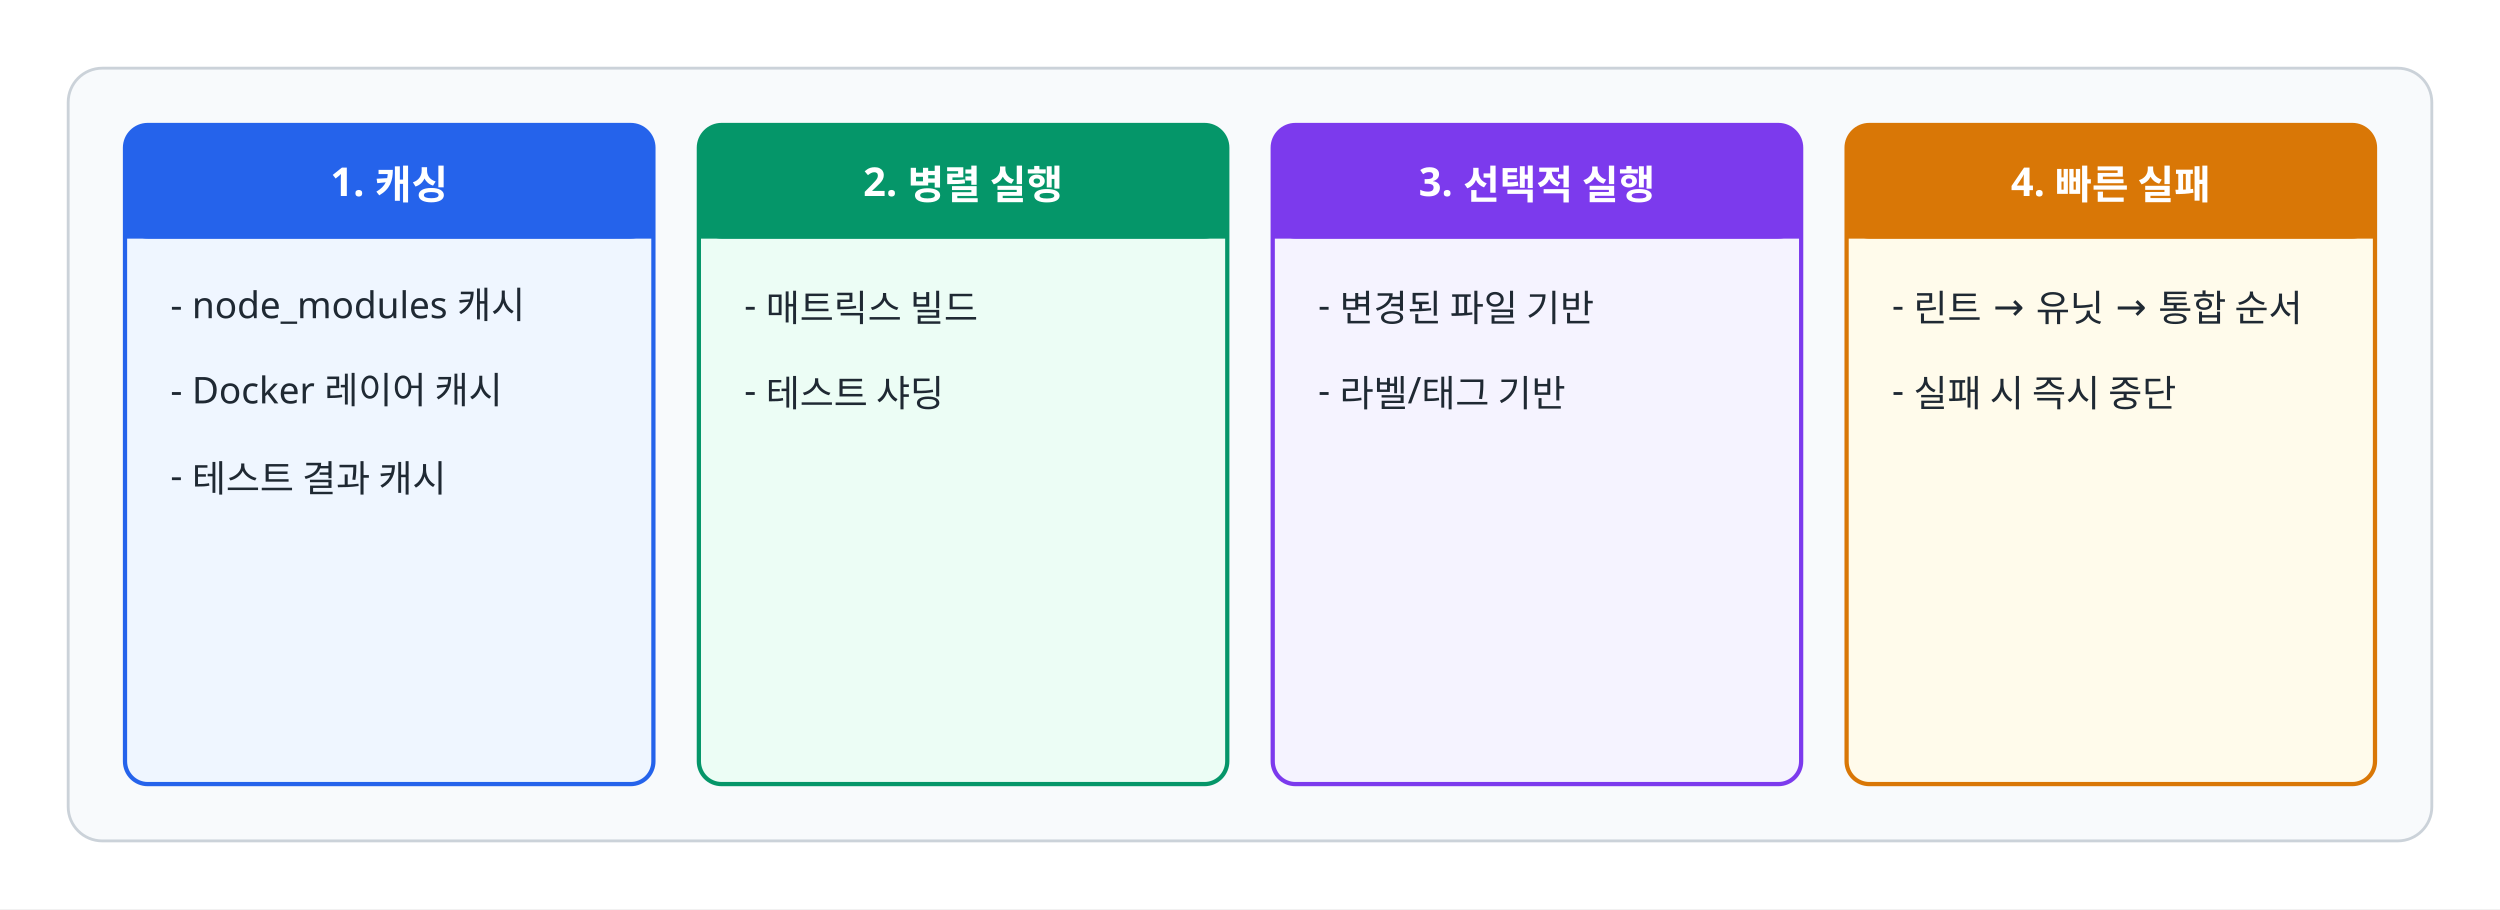
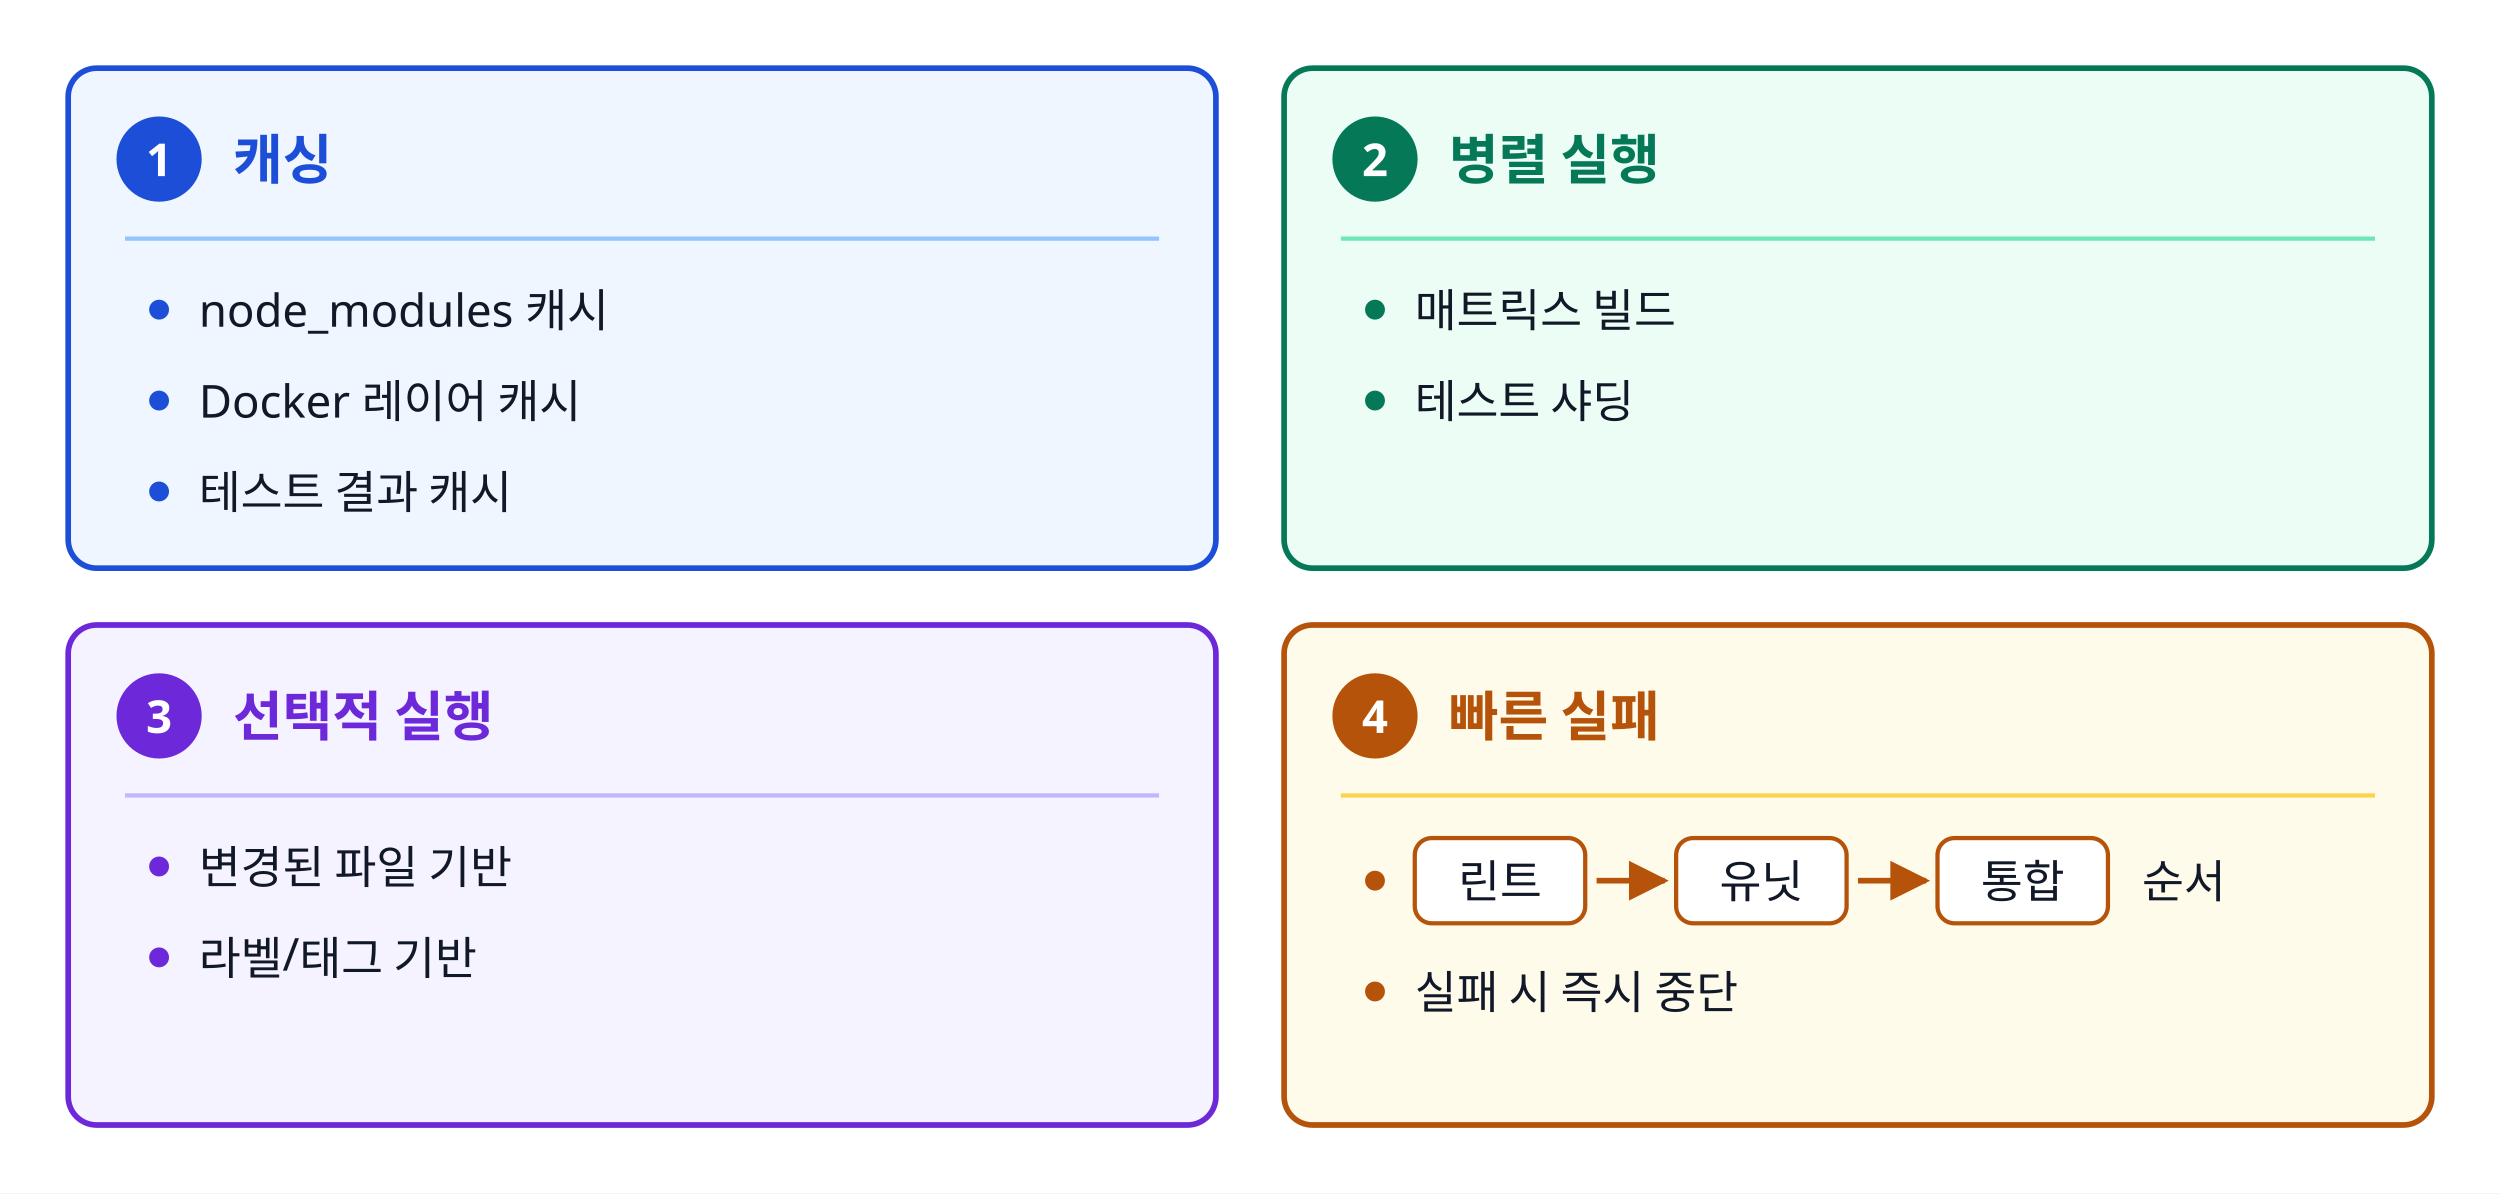
- <svg xmlns="http://www.w3.org/2000/svg" viewBox="0 0 880 320" width="880" height="320" font-family="'Malgun Gothic','Apple SD Gothic Neo','Noto Sans KR','Segoe UI',sans-serif" role="img" aria-labelledby="t d">
-   <rect width="880" height="320" fill="#ffffff" />
-   <rect x="24" y="24" width="832" height="272" rx="12" fill="#f8fafc" stroke="#cbd2d9" stroke-width="1" />
-   <g>
-     <rect x="44" y="44" width="186" height="232" rx="8" fill="#eff6ff" stroke="#2563eb" stroke-width="1.5" />
-     <rect x="44" y="44" width="186" height="40" rx="8" fill="#2563eb" />
-     <rect x="44" y="72" width="186" height="12" fill="#2563eb" />
-     <text x="137" y="69" fill="#ffffff" font-size="14" font-weight="bold" text-anchor="middle">1. 캐싱</text>
-     <text x="60" y="112" fill="#1f2933" font-size="13">- node_modules 캐시</text>
-     <text x="60" y="142" fill="#1f2933" font-size="13">- Docker 레이어 캐시</text>
-     <text x="60" y="172" fill="#1f2933" font-size="13">- 테스트 결과 캐시</text>
-   </g>
-   <g>
-     <rect x="246" y="44" width="186" height="232" rx="8" fill="#ecfdf5" stroke="#059669" stroke-width="1.5" />
-     <rect x="246" y="44" width="186" height="40" rx="8" fill="#059669" />
-     <rect x="246" y="72" width="186" height="12" fill="#059669" />
-     <text x="339" y="69" fill="#ffffff" font-size="14" font-weight="bold" text-anchor="middle">2. 병렬 실행</text>
-     <text x="262" y="112" fill="#1f2933" font-size="13">- 매트릭스 빌드</text>
-     <text x="262" y="142" fill="#1f2933" font-size="13">- 테스트 샤딩</text>
-   </g>
-   <g>
-     <rect x="448" y="44" width="186" height="232" rx="8" fill="#f5f3ff" stroke="#7c3aed" stroke-width="1.5" />
-     <rect x="448" y="44" width="186" height="40" rx="8" fill="#7c3aed" />
-     <rect x="448" y="72" width="186" height="12" fill="#7c3aed" />
-     <text x="541" y="69" fill="#ffffff" font-size="14" font-weight="bold" text-anchor="middle">3. 선택적 실행</text>
-     <text x="464" y="112" fill="#1f2933" font-size="13">- 변경된 파일 기반</text>
-     <text x="464" y="142" fill="#1f2933" font-size="13">- 라벨/태그 기반</text>
-   </g>
-   <g>
-     <rect x="650" y="44" width="186" height="232" rx="8" fill="#fffbeb" stroke="#d97706" stroke-width="1.5" />
-     <rect x="650" y="44" width="186" height="40" rx="8" fill="#d97706" />
-     <rect x="650" y="72" width="186" height="12" fill="#d97706" />
-     <text x="743" y="69" fill="#ffffff" font-size="14" font-weight="bold" text-anchor="middle">4. 빠른 실패</text>
-     <text x="666" y="112" fill="#1f2933" font-size="13">- 린트 → 유닛 → 통합 순서</text>
-     <text x="666" y="142" fill="#1f2933" font-size="13">- 실패 시 즉시 중단</text>
-   </g>
+ <svg xmlns="http://www.w3.org/2000/svg" viewBox="0 0 880 420" width="880" height="420" font-family="'Malgun Gothic','Apple SD Gothic Neo','Noto Sans KR','Segoe UI',sans-serif" role="img" aria-labelledby="t d">
+   <rect width="880" height="420" fill="#ffffff" />
+   <defs>
+     <marker id="ar" viewBox="0 0 10 10" refX="9" refY="5" markerWidth="7" markerHeight="7" orient="auto-start-reverse">
+       <path d="M0,0 L10,5 L0,10 z" fill="#b45309" />
+     </marker>
+   </defs>
+   <rect x="24" y="24" width="404" height="176" rx="10" fill="#eff6ff" stroke="#1d4ed8" stroke-width="2" />
+   <circle cx="56" cy="56" r="15" fill="#1d4ed8" />
+   <text x="56" y="62" font-size="16" font-weight="bold" fill="#ffffff" text-anchor="middle">1</text>
+   <text x="82" y="63" font-size="19" font-weight="bold" fill="#1d4ed8">캐싱</text>
+   <line x1="44" y1="84" x2="408" y2="84" stroke="#93c5fd" stroke-width="1.5" />
+   <circle cx="56" cy="109" r="3.5" fill="#1d4ed8" />
+   <text x="70" y="115" font-size="16" fill="#111827">node_modules 캐시</text>
+   <circle cx="56" cy="141" r="3.5" fill="#1d4ed8" />
+   <text x="70" y="147" font-size="16" fill="#111827">Docker 레이어 캐시</text>
+   <circle cx="56" cy="173" r="3.5" fill="#1d4ed8" />
+   <text x="70" y="179" font-size="16" fill="#111827">테스트 결과 캐시</text>
+   <rect x="452" y="24" width="404" height="176" rx="10" fill="#ecfdf5" stroke="#047857" stroke-width="2" />
+   <circle cx="484" cy="56" r="15" fill="#047857" />
+   <text x="484" y="62" font-size="16" font-weight="bold" fill="#ffffff" text-anchor="middle">2</text>
+   <text x="510" y="63" font-size="19" font-weight="bold" fill="#047857">병렬 실행</text>
+   <line x1="472" y1="84" x2="836" y2="84" stroke="#6ee7b7" stroke-width="1.5" />
+   <circle cx="484" cy="109" r="3.5" fill="#047857" />
+   <text x="498" y="115" font-size="16" fill="#111827">매트릭스 빌드</text>
+   <circle cx="484" cy="141" r="3.5" fill="#047857" />
+   <text x="498" y="147" font-size="16" fill="#111827">테스트 샤딩</text>
+   <rect x="24" y="220" width="404" height="176" rx="10" fill="#f5f3ff" stroke="#6d28d9" stroke-width="2" />
+   <circle cx="56" cy="252" r="15" fill="#6d28d9" />
+   <text x="56" y="258" font-size="16" font-weight="bold" fill="#ffffff" text-anchor="middle">3</text>
+   <text x="82" y="259" font-size="19" font-weight="bold" fill="#6d28d9">선택적 실행</text>
+   <line x1="44" y1="280" x2="408" y2="280" stroke="#c4b5fd" stroke-width="1.5" />
+   <circle cx="56" cy="305" r="3.5" fill="#6d28d9" />
+   <text x="70" y="311" font-size="16" fill="#111827">변경된 파일 기반</text>
+   <circle cx="56" cy="337" r="3.5" fill="#6d28d9" />
+   <text x="70" y="343" font-size="16" fill="#111827">라벨/태그 기반</text>
+   <rect x="452" y="220" width="404" height="176" rx="10" fill="#fffbeb" stroke="#b45309" stroke-width="2" />
+   <circle cx="484" cy="252" r="15" fill="#b45309" />
+   <text x="484" y="258" font-size="16" font-weight="bold" fill="#ffffff" text-anchor="middle">4</text>
+   <text x="510" y="259" font-size="19" font-weight="bold" fill="#b45309">빠른 실패</text>
+   <line x1="472" y1="280" x2="836" y2="280" stroke="#fcd34d" stroke-width="1.5" />
+   <circle cx="484" cy="310" r="3.5" fill="#b45309" />
+   <rect x="498" y="295" width="60" height="30" rx="6" fill="#ffffff" stroke="#b45309" stroke-width="1.5" />
+   <text x="528" y="316" font-size="16" fill="#111827" text-anchor="middle">린트</text>
+   <line x1="562" y1="310" x2="586" y2="310" stroke="#b45309" stroke-width="2" marker-end="url(#ar)" />
+   <rect x="590" y="295" width="60" height="30" rx="6" fill="#ffffff" stroke="#b45309" stroke-width="1.5" />
+   <text x="620" y="316" font-size="16" fill="#111827" text-anchor="middle">유닛</text>
+   <line x1="654" y1="310" x2="678" y2="310" stroke="#b45309" stroke-width="2" marker-end="url(#ar)" />
+   <rect x="682" y="295" width="60" height="30" rx="6" fill="#ffffff" stroke="#b45309" stroke-width="1.5" />
+   <text x="712" y="316" font-size="16" fill="#111827" text-anchor="middle">통합</text>
+   <text x="754" y="316" font-size="16" fill="#111827">순서</text>
+   <circle cx="484" cy="349" r="3.5" fill="#b45309" />
+   <text x="498" y="355" font-size="16" fill="#111827">실패 시 즉시 중단</text>
</svg>
